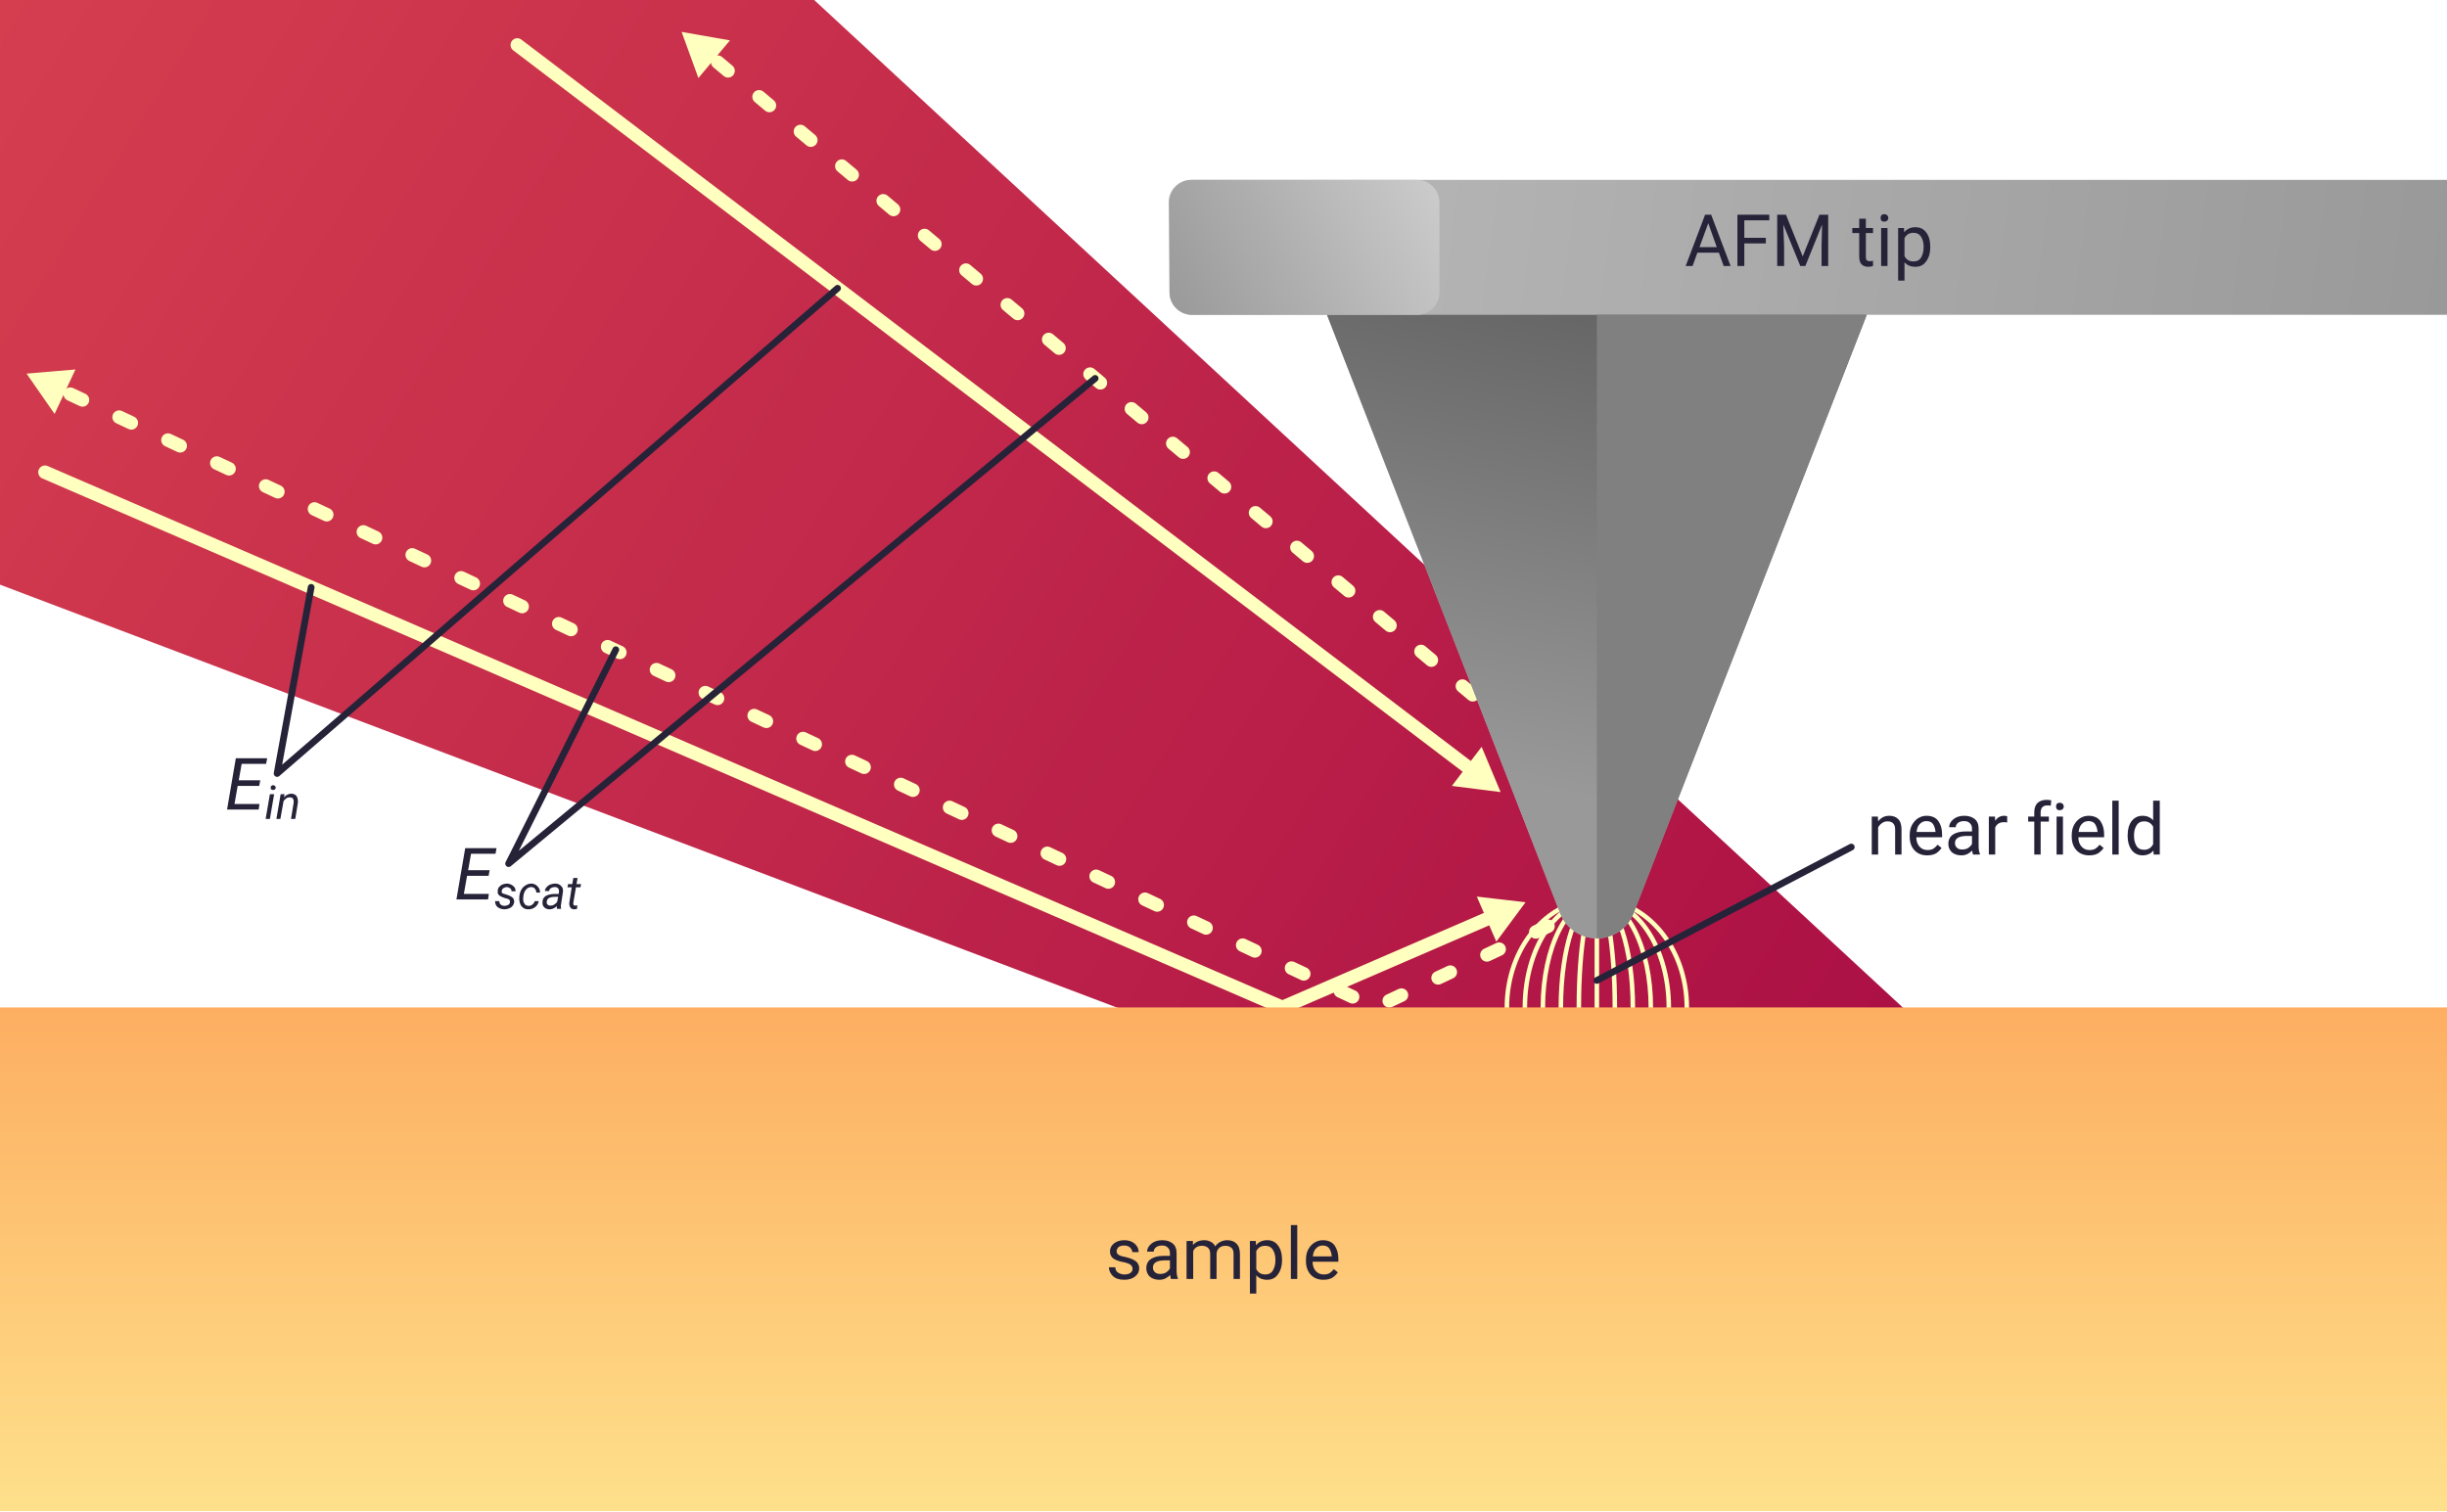
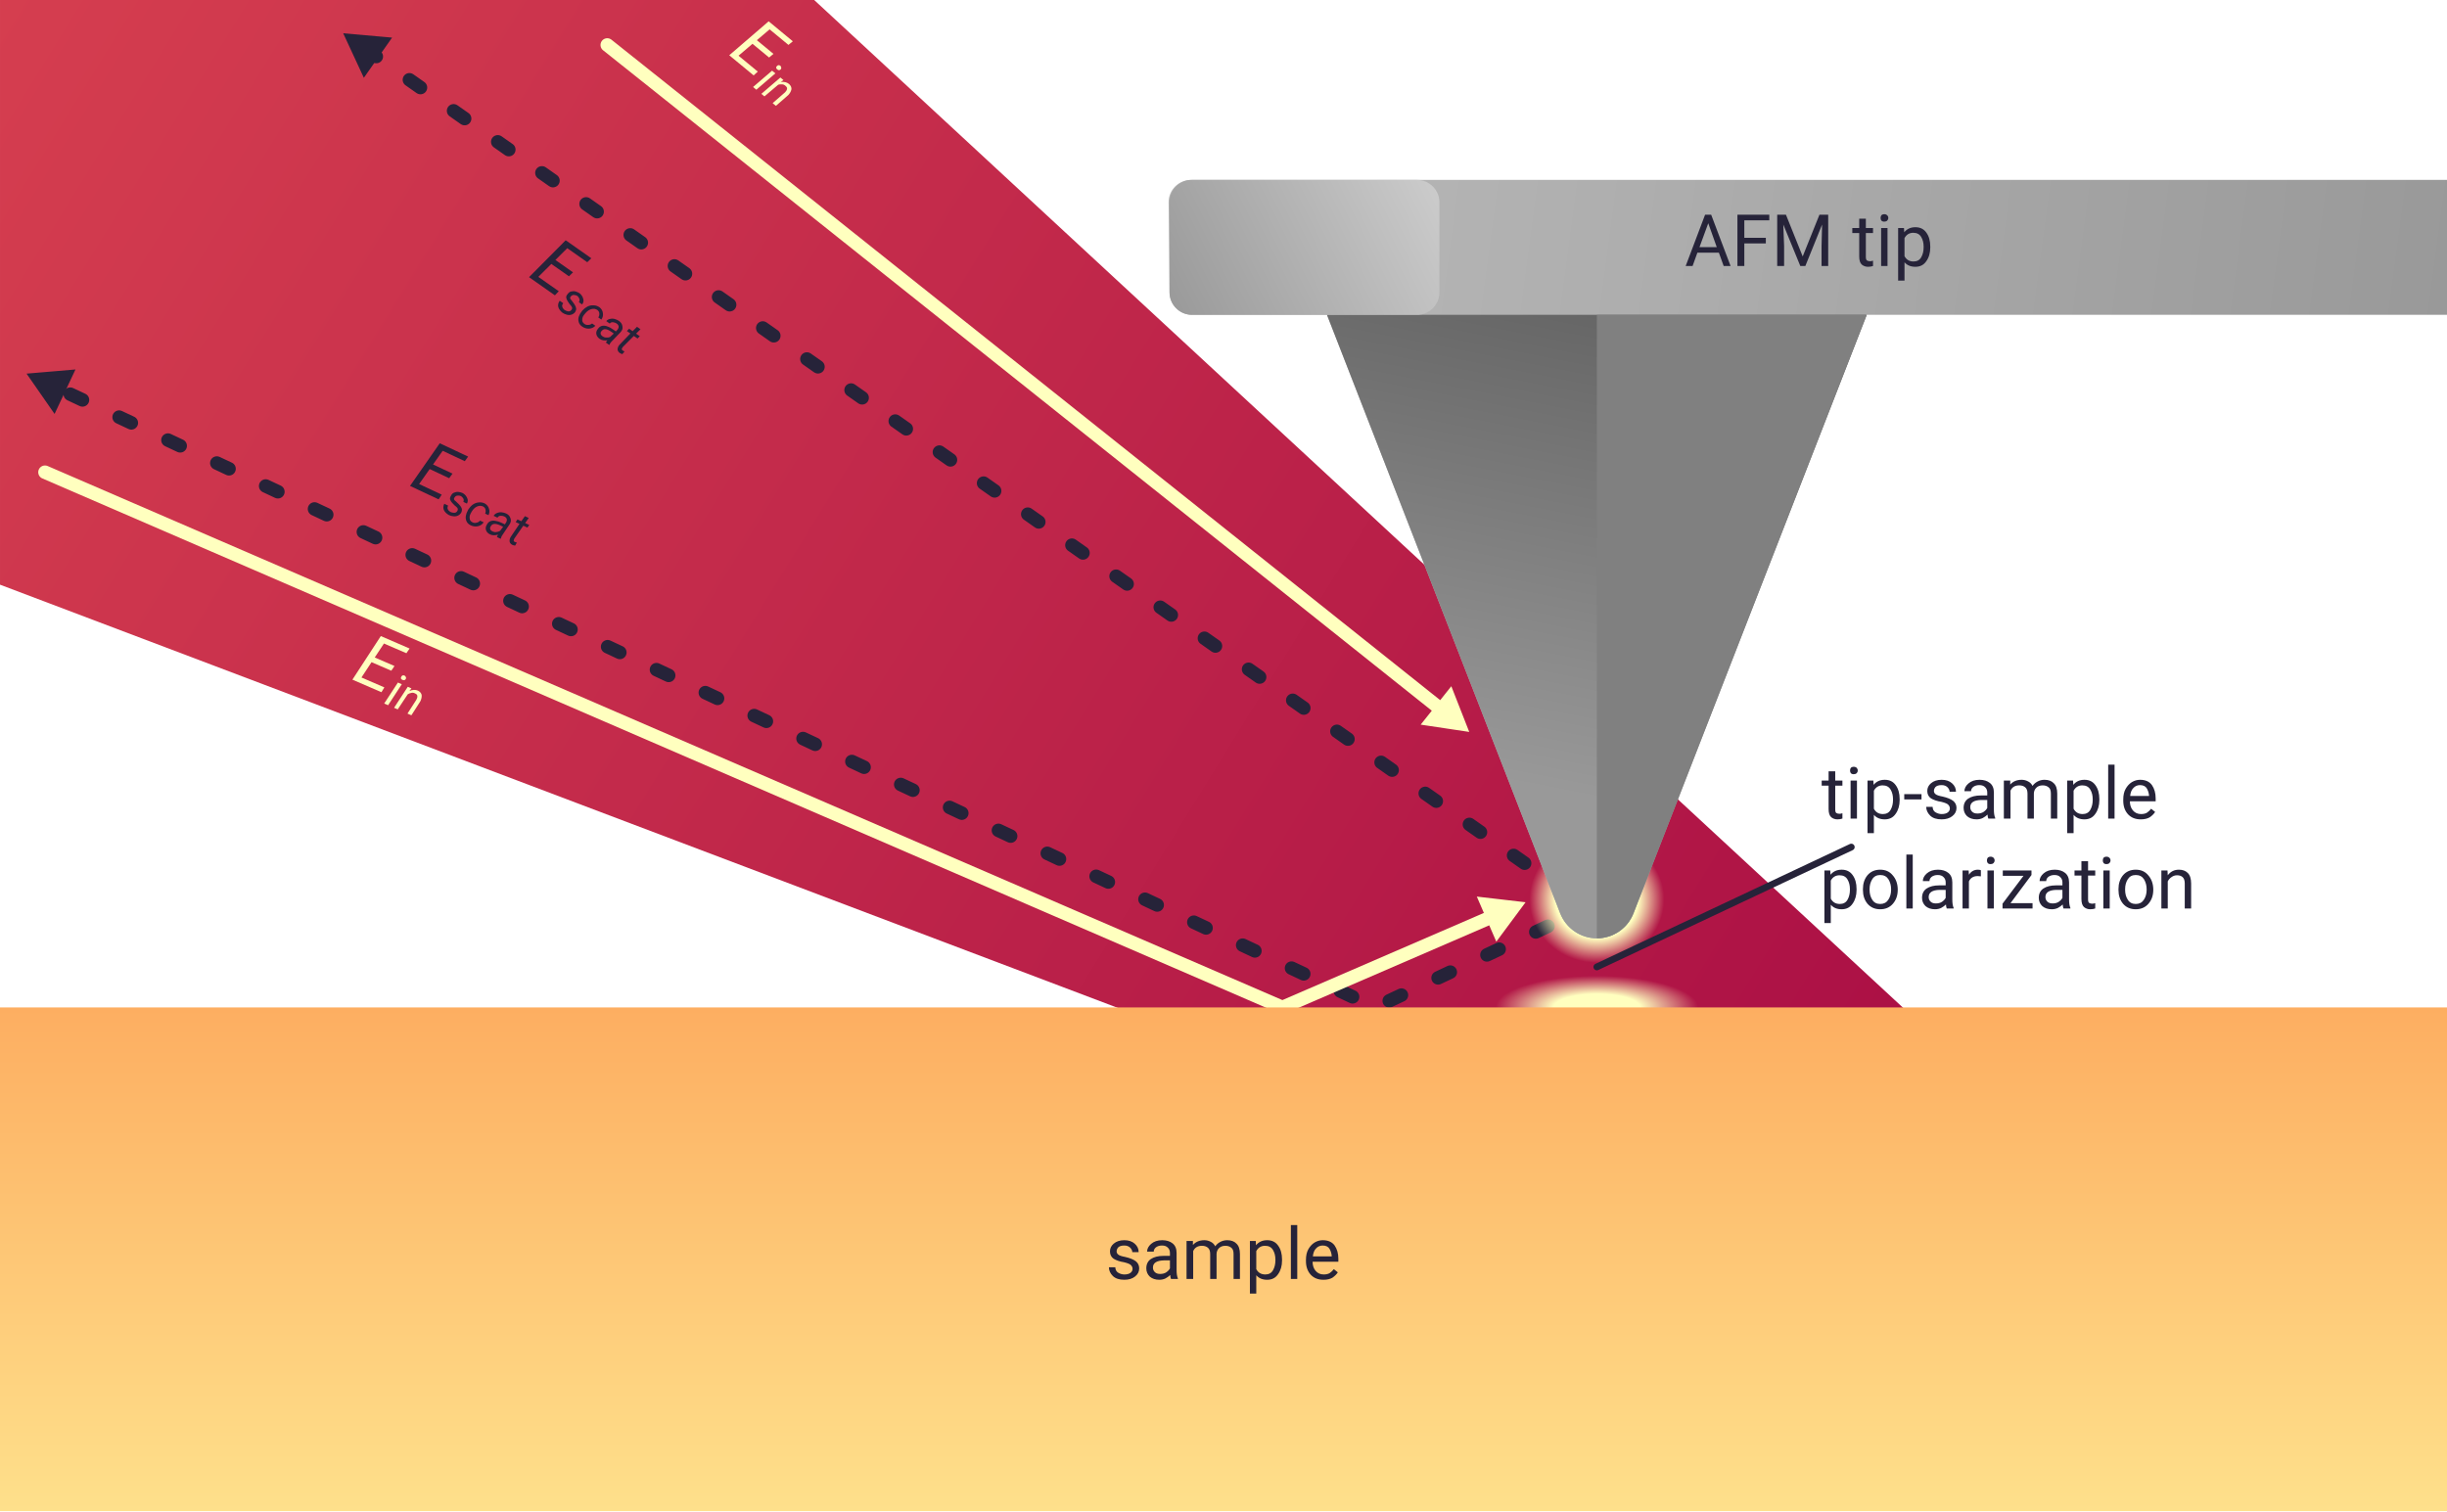
<svg xmlns="http://www.w3.org/2000/svg" xmlns:xlink="http://www.w3.org/1999/xlink" width="544" height="336" viewBox="0 0 143.933 88.9" version="1.1" id="svg7194" xml:space="preserve">
  <defs id="defs7191">
+     <linearGradient id="linearGradient26246">
+       <stop style="stop-color:#ffffbf;stop-opacity:1;" offset="0.426" id="stop26242" />
+       <stop style="stop-color:#ffffbf;stop-opacity:0;" offset="1" id="stop26244" />
+     </linearGradient>
+     <linearGradient id="linearGradient12922">
+       <stop style="stop-color:#ffffbf;stop-opacity:1;" offset="0.613" id="stop12918" />
+       <stop style="stop-color:#ffffbf;stop-opacity:0;" offset="1" id="stop12920" />
+     </linearGradient>
    <linearGradient id="linearGradient1699">
      <stop style="stop-color:#d53e4f;stop-opacity:1;" offset="0" id="stop1695" />
      <stop style="stop-color:#9e0142;stop-opacity:1;" offset="1" id="stop1697" />
    </linearGradient>
    <linearGradient id="linearGradient12801">
      <stop style="stop-color:#808080;stop-opacity:1;" offset="0" id="stop12797" />
      <stop style="stop-color:#808080;stop-opacity:1" offset="1" id="stop12799" />
    </linearGradient>
    <linearGradient id="linearGradient12793">
      <stop style="stop-color:#999999;stop-opacity:1;" offset="0" id="stop12789" />
      <stop style="stop-color:#666666;stop-opacity:1" offset="1" id="stop12791" />
    </linearGradient>
    <linearGradient id="linearGradient12661">
      <stop style="stop-color:#b3b3b3;stop-opacity:1" offset="0" id="stop12657" />
      <stop style="stop-color:#999999;stop-opacity:1" offset="1" id="stop12659" />
    </linearGradient>
    <linearGradient id="linearGradient12197">
      <stop style="stop-color:#999999;stop-opacity:1" offset="0" id="stop12193" />
      <stop style="stop-color:#cccccc;stop-opacity:1;" offset="1" id="stop12195" />
    </linearGradient>
    <linearGradient id="linearGradient4470">
      <stop style="stop-color:#fdae61;stop-opacity:1;" offset="0" id="stop4466" />
      <stop style="stop-color:#fee08b;stop-opacity:1" offset="1" id="stop4468" />
    </linearGradient>
    <rect x="129.931" y="-198.894" width="139.477" height="71.595" id="rect1234" />
    <rect x="206.709" y="-153.848" width="47.875" height="34.768" id="rect1228" />
    <filter style="color-interpolation-filters:sRGB;" id="filter1140">
      <feGaussianBlur stdDeviation="1 1" result="blur" id="feGaussianBlur1138" />
    </filter>
    <filter style="color-interpolation-filters:sRGB;" id="filter1144">
      <feGaussianBlur stdDeviation="1 1" result="blur" id="feGaussianBlur1142" />
    </filter>
    <filter style="color-interpolation-filters:sRGB;" id="filter1148">
      <feGaussianBlur stdDeviation="1 1" result="blur" id="feGaussianBlur1146" />
    </filter>
    <filter style="color-interpolation-filters:sRGB;" id="filter1152">
      <feGaussianBlur stdDeviation="1 1" result="blur" id="feGaussianBlur1150" />
    </filter>
    <filter style="color-interpolation-filters:sRGB;" id="filter1368">
      <feGaussianBlur stdDeviation="2 2" result="blur" id="feGaussianBlur1366" />
    </filter>
    <mask maskUnits="userSpaceOnUse" id="mask874">
      <rect style="fill:#00ffff;stroke-width:0.376;stroke-miterlimit:10" id="rect876" width="72.655" height="50.381" x="85.648" y="-226.471" />
    </mask>
    <linearGradient xlink:href="#linearGradient4470" id="linearGradient4472" x1="143.933" y1="59.267" x2="143.933" y2="88.9" gradientUnits="userSpaceOnUse" />
    <linearGradient xlink:href="#linearGradient12197" id="linearGradient12199" x1="68.792" y1="18.521" x2="84.667" y2="10.583" gradientUnits="userSpaceOnUse" />
    <linearGradient xlink:href="#linearGradient12661" id="linearGradient12663" x1="84.667" y1="10.583" x2="143.933" y2="18.521" gradientUnits="userSpaceOnUse" />
    <linearGradient xlink:href="#linearGradient12793" id="linearGradient12795" x1="88.529" y1="46.029" x2="93.927" y2="18.521" gradientUnits="userSpaceOnUse" />
    <linearGradient xlink:href="#linearGradient12801" id="linearGradient12803" x1="93.927" y1="18.521" x2="101.865" y2="36.862" gradientUnits="userSpaceOnUse" />
    <filter style="color-interpolation-filters:sRGB;" id="filter18884" x="-0.076" y="-0.091" width="1.167" height="1.2">
      <feFlood flood-opacity="1" flood-color="rgb(105,105,105)" result="flood" id="feFlood18874" />
      <feComposite in="flood" in2="SourceGraphic" operator="in" result="composite1" id="feComposite18876" />
      <feGaussianBlur in="composite1" stdDeviation="1" result="blur" id="feGaussianBlur18878" />
      <feOffset dx="0.5" dy="0.5" result="offset" id="feOffset18880" />
      <feComposite in="SourceGraphic" in2="offset" operator="over" result="composite2" id="feComposite18882" />
    </filter>
-     <marker style="overflow:visible" refX="1" refY="0" orient="auto-start-reverse" markerWidth="2.5" markerHeight="2.89" viewBox="0 0 5.324 6.155" preserveAspectRatio="xMidYMid" markerUnits="userSpaceOnUse" id="TriangleStart958">
-       <path transform="scale(0.5)" style="fill:#ffffbf;fill-rule:evenodd;stroke:#ffffbf;stroke-width:1pt;stroke-opacity:1.0;fill-opacity:1.0" d="M 5.77,0 -2.88,5 V -5 Z" id="path548" />
-     </marker>
-     <marker style="overflow:visible" refX="1" refY="0" orient="auto-start-reverse" markerWidth="2.5" markerHeight="2.89" viewBox="0 0 5.324 6.155" preserveAspectRatio="xMidYMid" markerUnits="userSpaceOnUse" id="TriangleStart1415">
-       <path transform="scale(0.5)" style="fill:#ffffbf;fill-rule:evenodd;stroke:#ffffbf;stroke-width:1pt;stroke-opacity:1.0;fill-opacity:1.0" d="M 5.77,0 -2.88,5 V -5 Z" id="path551" />
-     </marker>
-     <marker style="overflow:visible" refX="1" refY="0" orient="auto-start-reverse" markerWidth="2.5" markerHeight="2.89" viewBox="0 0 5.324 6.155" preserveAspectRatio="xMidYMid" markerUnits="userSpaceOnUse" id="TriangleStart7135">
-       <path transform="scale(0.5)" style="fill:#ffffbf;fill-opacity:1;fill-rule:evenodd;stroke:#ffffbf;stroke-width:1pt;stroke-opacity:1" d="M 5.77,0 -2.88,5 V -5 Z" id="path554" />
-     </marker>
-     <marker style="overflow:visible" refX="1" refY="0" orient="auto-start-reverse" markerWidth="2.5" markerHeight="2.89" viewBox="0 0 5.324 6.155" preserveAspectRatio="xMidYMid" markerUnits="userSpaceOnUse" id="TriangleStart4289">
-       <path transform="scale(0.5)" style="fill:#ffffbf;fill-opacity:1;fill-rule:evenodd;stroke:#ffffbf;stroke-width:1pt;stroke-opacity:1" d="M 5.77,0 -2.88,5 V -5 Z" id="path557" />
-     </marker>
    <rect x="129.931" y="-198.894" width="139.477" height="71.595" id="rect1234-0" />
    <rect x="206.709" y="-153.848" width="47.875" height="34.768" id="rect1228-1" />
    <filter style="color-interpolation-filters:sRGB;" id="filter1140-1">
      <feGaussianBlur stdDeviation="1 1" result="blur" id="feGaussianBlur1138-3" />
    </filter>
    <filter style="color-interpolation-filters:sRGB;" id="filter1144-0">
      <feGaussianBlur stdDeviation="1 1" result="blur" id="feGaussianBlur1142-6" />
    </filter>
    <filter style="color-interpolation-filters:sRGB;" id="filter1148-5">
      <feGaussianBlur stdDeviation="1 1" result="blur" id="feGaussianBlur1146-5" />
    </filter>
    <filter style="color-interpolation-filters:sRGB;" id="filter1152-7">
      <feGaussianBlur stdDeviation="1 1" result="blur" id="feGaussianBlur1150-1" />
    </filter>
    <filter style="color-interpolation-filters:sRGB;" id="filter1368-5">
      <feGaussianBlur stdDeviation="2 2" result="blur" id="feGaussianBlur1366-9" />
    </filter>
    <mask maskUnits="userSpaceOnUse" id="mask874-5">
      <rect style="fill:#00ffff;stroke-width:0.376;stroke-miterlimit:10" id="rect876-6" width="72.655" height="50.381" x="85.648" y="-226.471" />
    </mask>
    <linearGradient xlink:href="#linearGradient1699" id="linearGradient1701" x1="0" y1="0" x2="143.933" y2="88.9" gradientUnits="userSpaceOnUse" />
    <rect x="129.931" y="-198.894" width="139.477" height="71.595" id="rect1234-2" />
    <rect x="206.709" y="-153.848" width="47.875" height="34.768" id="rect1228-4" />
    <filter style="color-interpolation-filters:sRGB;" id="filter1140-5">
      <feGaussianBlur stdDeviation="1 1" result="blur" id="feGaussianBlur1138-6" />
    </filter>
    <filter style="color-interpolation-filters:sRGB;" id="filter1144-3">
      <feGaussianBlur stdDeviation="1 1" result="blur" id="feGaussianBlur1142-4" />
    </filter>
    <filter style="color-interpolation-filters:sRGB;" id="filter1148-7">
      <feGaussianBlur stdDeviation="1 1" result="blur" id="feGaussianBlur1146-2" />
    </filter>
    <filter style="color-interpolation-filters:sRGB;" id="filter1152-3">
      <feGaussianBlur stdDeviation="1 1" result="blur" id="feGaussianBlur1150-0" />
    </filter>
    <filter style="color-interpolation-filters:sRGB;" id="filter1368-2">
      <feGaussianBlur stdDeviation="2 2" result="blur" id="feGaussianBlur1366-6" />
    </filter>
    <mask maskUnits="userSpaceOnUse" id="mask874-9">
      <rect style="fill:#00ffff;stroke-width:0.376;stroke-miterlimit:10" id="rect876-1" width="72.655" height="50.381" x="85.648" y="-226.471" />
    </mask>
+     <marker style="overflow:visible" refX="1" refY="0" orient="auto-start-reverse" markerWidth="2.5" markerHeight="2.89" viewBox="0 0 5.324 6.155" preserveAspectRatio="xMidYMid" markerUnits="userSpaceOnUse" id="TriangleStart14159996">
+       <path transform="scale(0.5)" style="fill:#262339;fill-opacity:1.0;fill-rule:evenodd;stroke:#262339;stroke-width:1pt;stroke-opacity:1.0" d="M 5.77,0 -2.88,5 V -5 Z" id="path10509" />
+     </marker>
+     <marker style="overflow:visible" refX="1" refY="0" orient="auto-start-reverse" markerWidth="2.5" markerHeight="2.89" viewBox="0 0 5.324 6.155" preserveAspectRatio="xMidYMid" markerUnits="userSpaceOnUse" id="TriangleStart14153797">
+       <path transform="scale(0.5)" style="fill:#262339;fill-opacity:1.0;fill-rule:evenodd;stroke:#262339;stroke-width:1pt;stroke-opacity:1.0" d="M 5.77,0 -2.88,5 V -5 Z" id="path10512" />
+     </marker>
+     <marker style="overflow:visible" refX="1" refY="0" orient="auto-start-reverse" markerWidth="2.5" markerHeight="2.89" viewBox="0 0 5.324 6.155" preserveAspectRatio="xMidYMid" markerUnits="userSpaceOnUse" id="TriangleStart95822975575">
+       <path transform="scale(0.5)" style="fill:#ffffbf;fill-opacity:1.0;fill-rule:evenodd;stroke:#ffffbf;stroke-width:1pt;stroke-opacity:1.0" d="M 5.77,0 -2.88,5 V -5 Z" id="path11365" />
+     </marker>
+     <marker style="overflow:visible" refX="1" refY="0" orient="auto-start-reverse" markerWidth="2.5" markerHeight="2.89" viewBox="0 0 5.324 6.155" preserveAspectRatio="xMidYMid" markerUnits="userSpaceOnUse" id="TriangleStart9583148793">
+       <path transform="scale(0.5)" style="fill:#ffffbf;fill-opacity:1.0;fill-rule:evenodd;stroke:#ffffbf;stroke-width:1pt;stroke-opacity:1.0" d="M 5.77,0 -2.88,5 V -5 Z" id="path11368" />
+     </marker>
+     <radialGradient xlink:href="#linearGradient12922" id="radialGradient12924" cx="93.927" cy="52.953" fx="93.927" fy="52.953" r="2.778" gradientUnits="userSpaceOnUse" gradientTransform="matrix(-1.428571,-6.7434473e-6,6.3335133e-6,-1.341728,228.1083,123.9662)" />
+     <radialGradient xlink:href="#linearGradient26246" id="radialGradient20202" gradientUnits="userSpaceOnUse" gradientTransform="matrix(-2.142857,-3.3717236e-6,9.5002696e-6,-0.6708641,295.1989,94.79142)" cx="93.927" cy="52.953" fx="93.927" fy="52.953" r="2.778" />
  </defs>
  <g id="layer1">
-     <path style="fill:url(#linearGradient1701);fill-opacity:1;stroke:none;stroke-width:0.265;stroke-dasharray:none" d="M 143.933,88.9 47.89,0 H 0 v 34.396 z" id="path2563" />
-     <g id="g838">
-       <ellipse style="fill:none;stroke:#ffffbf;stroke-width:0.265;stroke-dasharray:none;stroke-dashoffset:0;stroke-opacity:1" id="path1965" cx="93.927" cy="59.267" rx="3.175" ry="6.35" />
-       <ellipse style="fill:none;stroke:#ffffbf;stroke-width:0.265;stroke-dasharray:none;stroke-dashoffset:0;stroke-opacity:1" id="ellipse2021" cx="93.927" cy="59.267" rx="2.117" ry="6.35" />
-       <ellipse style="fill:none;stroke:#ffffbf;stroke-width:0.265;stroke-dasharray:none;stroke-dashoffset:0;stroke-opacity:1" id="ellipse2025" cx="93.927" cy="59.267" rx="1.058" ry="6.35" />
-       <path style="fill:none;stroke:#ffffbf;stroke-width:0.265;stroke-dasharray:none;stroke-dashoffset:0;stroke-opacity:1" d="M 93.927,52.917 V 65.617" id="path2083" />
-       <ellipse style="fill:none;stroke:#ffffbf;stroke-width:0.265;stroke-dasharray:none;stroke-dashoffset:0;stroke-opacity:1" id="ellipse2103" cx="93.927" cy="59.267" rx="4.233" ry="6.35" />
-       <ellipse style="fill:none;stroke:#ffffbf;stroke-width:0.265;stroke-dasharray:none;stroke-dashoffset:0;stroke-opacity:1" id="ellipse803" cx="93.927" cy="59.267" rx="5.292" ry="6.35" />
-     </g>
-     <g id="g845">
-       <path id="path16786" style="fill:none;fill-opacity:1;stroke:#ffffbf;stroke-width:0.794;stroke-linecap:round;stroke-dasharray:0.794, 2.381;stroke-dashoffset:0;stroke-opacity:1;marker-end:url(#TriangleStart1415)" class="UnoptimicedTransforms" d="M 93.927,53.138 80.889,59.267 2.646,22.49" />
-       <path id="path16780" style="fill:none;fill-opacity:1;stroke:#ffffbf;stroke-width:0.794;stroke-linecap:round;stroke-dasharray:none;stroke-dashoffset:0;stroke-opacity:1;marker-start:url(#TriangleStart958)" class="UnoptimicedTransforms" d="M 88.635,53.555 75.431,59.267 2.646,27.781" />
-       <path id="path16776" style="fill:none;fill-opacity:1;stroke:#ffffbf;stroke-width:0.794;stroke-linecap:round;stroke-dasharray:0.794, 2.381;stroke-dashoffset:0;stroke-opacity:1;marker-end:url(#TriangleStart4289)" class="UnoptimicedTransforms" d="M 93.927,46.992 41.01,2.646" />
-       <path id="path16772" style="fill:none;fill-opacity:1;stroke:#ffffbf;stroke-width:0.794;stroke-linecap:round;stroke-dasharray:none;stroke-dashoffset:0;stroke-opacity:1;marker-start:url(#TriangleStart7135)" class="UnoptimicedTransforms" d="M 87.312,45.873 30.427,2.646" />
-     </g>
+     <path style="fill:url(#linearGradient1701);fill-opacity:1;stroke:none;stroke-width:0.265;stroke-dasharray:none" d="M 143.933,88.9 47.89,-4.5185575e-7 H 0 V 34.396 Z" id="path2563" />
+     <path id="path16786" style="fill:none;fill-opacity:1;stroke:#262339;stroke-width:0.794;stroke-linecap:round;stroke-dasharray:0.794, 2.381;stroke-dashoffset:0;stroke-opacity:1;marker-end:url(#TriangleStart14159996)" class="UnoptimicedTransforms" d="M 93.927,53.138 80.889,59.267 2.646,22.49" />
+     <path id="path16780" style="fill:#000000;fill-opacity:0;stroke:#ffffbf;stroke-width:0.794;stroke-linecap:round;stroke-dasharray:none;stroke-dashoffset:0;stroke-opacity:1;marker-start:url(#TriangleStart95822975575)" class="UnoptimicedTransforms" d="M 88.635,53.555 75.431,59.267 2.646,27.781" />
+     <ellipse style="opacity:1;fill:url(#radialGradient20202);fill-opacity:1;stroke:none;stroke-width:0.397;stroke-linecap:round;stroke-linejoin:round;stroke-dasharray:none;stroke-dashoffset:0;stroke-opacity:1" id="circle20200" cx="93.927" cy="59.267" rx="5.953" ry="1.984" />
    <rect style="fill:url(#linearGradient4472);fill-opacity:1;stroke:none;stroke-width:0.265" id="rect415" width="143.933" height="29.633" x="0" y="59.267" />
+     <circle style="opacity:1;fill:url(#radialGradient12924);fill-opacity:1;stroke:none;stroke-width:0.397;stroke-linecap:round;stroke-linejoin:round;stroke-dasharray:none;stroke-dashoffset:0;stroke-opacity:1" id="path11879" cx="93.927" cy="52.917" r="3.969" />
    <g id="g7888">
      <path id="path7699" style="fill:url(#linearGradient12663);fill-opacity:1;stroke:none;stroke-width:1;stroke-dasharray:none" d="m 70.062,10.583 c -0.731,0 -1.33,0.592 -1.323,1.323 l 0.053,5.292 c 0.007,0.731 0.592,1.323 1.323,1.323 h 7.938 l 13.716,35.206 c 0.347,0.89 1.204,1.476 2.159,1.476 0.144,-9.99e-4 0.287,-0.015 0.428,-0.043 0.048,-0.011 0.096,-0.023 0.143,-0.037 0.093,-0.023 0.185,-0.051 0.274,-0.085 0.05,-0.021 0.099,-0.043 0.148,-0.068 0.082,-0.039 0.162,-0.082 0.24,-0.13 0.048,-0.03 0.095,-0.062 0.14,-0.096 0.072,-0.054 0.141,-0.111 0.206,-0.173 0.041,-0.037 0.081,-0.076 0.119,-0.116 0.065,-0.072 0.125,-0.147 0.18,-0.226 0.029,-0.038 0.005,-0.077 0.032,-0.116 0.077,-0.122 0.143,-0.251 0.196,-0.384 L 109.749,18.521 h 34.184 v -7.938 H 85.937 Z" />
      <path style="display:inline;fill:url(#linearGradient12795);fill-opacity:1;stroke:none;stroke-width:1;stroke-dasharray:none" d="m 78.052,18.521 13.717,35.206 a 2.316,2.316 180 0 0 4.317,0 L 109.802,18.521 Z" id="path2832" />
      <path id="path6854" style="display:inline;fill:url(#linearGradient12803);fill-opacity:1;stroke:none;stroke-width:1;stroke-dasharray:none" d="m 93.927,55.202 a 2.316,2.316 0 0 0 2.158,-1.476 L 109.802,18.521 H 93.927" />
      <path style="display:inline;fill:url(#linearGradient12199);fill-opacity:1;stroke:none;stroke-width:1;stroke-dasharray:none" id="path7693" width="15.875" height="7.938" x="68.792" y="10.583" d="m 70.115,10.583 h 13.229 a 1.323,1.323 45 0 1 1.323,1.323 v 5.292 a 1.323,1.323 135 0 1 -1.323,1.323 h -13.229 a 1.323,1.323 45 0 1 -1.323,-1.323 v -5.292 a 1.323,1.323 135 0 1 1.323,-1.323 z" />
    </g>
    <g id="layer1-0" transform="translate(-258.3868,-7.729218)">
      <g id="g5556" transform="translate(218.7865,3.52313)">
        <g id="g20258" transform="translate(-2.4413481e-7,57.7148)">
          <circle style="fill:#9e0142;fill-opacity:1;stroke:none;stroke-width:2.381" id="path9134" cx="7.034" cy="45.111" r="5.953" />
          <circle style="fill:#d53e4f;fill-opacity:1;stroke:none;stroke-width:2.381" id="circle9152" cx="20.02" cy="45.111" r="5.953" />
          <circle style="fill:#f46d43;fill-opacity:1;stroke:none;stroke-width:2.381" id="circle9154" cx="33.007" cy="45.111" r="5.953" />
          <circle style="fill:#fdae61;fill-opacity:1;stroke:none;stroke-width:2.381" id="circle9156" cx="45.993" cy="45.111" r="5.953" />
          <circle style="fill:#fee08b;fill-opacity:1;stroke:none;stroke-width:2.381" id="circle9158" cx="58.98" cy="45.111" r="5.953" />
          <circle style="fill:#ffffbf;fill-opacity:1;stroke:none;stroke-width:2.381" id="circle9160" cx="71.967" cy="45.111" r="5.953" />
          <circle style="fill:#e6f598;fill-opacity:1;stroke:none;stroke-width:2.381" id="circle9162" cx="84.953" cy="45.111" r="5.953" />
          <circle style="fill:#abdda4;fill-opacity:1;stroke:none;stroke-width:2.381" id="circle9164" cx="97.94" cy="45.111" r="5.953" />
          <circle style="fill:#66c2a5;fill-opacity:1;stroke:none;stroke-width:2.381" id="circle9166" cx="110.927" cy="45.111" r="5.953" />
          <circle style="fill:#3288bd;fill-opacity:1;stroke:none;stroke-width:2.381" id="circle9168" cx="123.913" cy="45.111" r="5.953" />
          <circle style="fill:#5e4fa2;fill-opacity:1;stroke:none;stroke-width:2.381" id="circle9170" cx="136.9" cy="45.111" r="5.953" />
        </g>
        <g id="g20337" transform="translate(-2.4413481e-7,83.4084)">
          <circle style="fill:#262339;fill-opacity:1;stroke:none;stroke-width:2.381" id="circle18917" cx="26.061" cy="58.237" r="19.844" />
          <circle style="fill:#3d4853;fill-opacity:1;stroke:none;stroke-width:2.381" id="circle19517" cx="71.967" cy="57.357" r="19.844" />
          <circle style="fill:#f5f5f5;fill-opacity:1;stroke:none;stroke-width:2.381" id="circle20245" cx="117.872" cy="58.237" r="19.844" />
        </g>
      </g>
      <g id="g758" style="display:none">
        <path style="fill:#3d4853;fill-opacity:1;stroke:none;stroke-width:2.381" d="m 90.488,29.633 5.292,26.458 5.292,-26.458 z" id="path21967" />
        <rect style="fill:#3d4853;fill-opacity:1;stroke:none;stroke-width:2.381" id="rect22038" width="58.208" height="2.646" x="85.725" y="26.988" />
      </g>
    </g>
-     <g id="g7882">
-       <text xml:space="preserve" style="font-size:4.233px;font-family:Roboto;-inkscape-font-specification:Roboto;fill:#262339;fill-opacity:1;stroke:none;stroke-width:0.529;stroke-linecap:round" x="13.229" y="47.625" id="text4303">
-         <tspan id="tspan4301" style="font-style:italic;font-variant:normal;font-weight:normal;font-stretch:normal;font-family:Roboto;-inkscape-font-specification:'Roboto Italic';fill:#262339;fill-opacity:1;stroke:none;stroke-width:0.529" x="13.229" y="47.625">E<tspan style="font-size:65%;baseline-shift:sub" id="tspan6367">in</tspan>
-         </tspan>
-       </text>
-       <text xml:space="preserve" style="font-size:4.233px;font-family:Roboto;-inkscape-font-specification:Roboto;fill:#262339;fill-opacity:1;stroke:none;stroke-width:0.529;stroke-linecap:round" x="26.723" y="52.917" id="text6275">
-         <tspan id="tspan6273" style="font-style:italic;font-variant:normal;font-weight:normal;font-stretch:normal;font-family:Roboto;-inkscape-font-specification:'Roboto Italic';fill:#262339;fill-opacity:1;stroke:none;stroke-width:0.529" x="26.723" y="52.917">E<tspan style="font-size:65%;baseline-shift:sub" id="tspan6369">scat</tspan>
-         </tspan>
-       </text>
-       <text xml:space="preserve" style="font-size:4.233px;font-family:Roboto;-inkscape-font-specification:Roboto;fill:#262339;fill-opacity:1;stroke:none;stroke-width:0.529;stroke-linecap:round" x="65.024" y="75.241" id="text6279">
-         <tspan id="tspan6277" style="fill:#262339;fill-opacity:1;stroke:none;stroke-width:0.529" x="65.024" y="75.241">sample</tspan>
-       </text>
-       <text xml:space="preserve" style="font-size:4.233px;font-family:Roboto;-inkscape-font-specification:Roboto;fill:#262339;fill-opacity:1;stroke:none;stroke-width:0.529;stroke-linecap:round" x="99.09" y="15.648" id="text6283">
-         <tspan id="tspan6281" style="fill:#262339;fill-opacity:1;stroke:none;stroke-width:0.529" x="99.09" y="15.648">AFM tip</tspan>
-       </text>
-       <text xml:space="preserve" style="font-size:4.233px;font-family:Roboto;-inkscape-font-specification:Roboto;fill:#262339;fill-opacity:1;stroke:none;stroke-width:0.529;stroke-linecap:round" x="109.802" y="50.271" id="text6287">
-         <tspan id="tspan6285" style="fill:#262339;fill-opacity:1;stroke:none;stroke-width:0.529" x="109.802" y="50.271">near field</tspan>
-       </text>
-     </g>
-     <g id="g7919" style="stroke-width:0.529;stroke-dasharray:none">
-       <path style="fill:none;fill-opacity:1;stroke:#262339;stroke-width:0.397;stroke-linecap:round;stroke-linejoin:round;stroke-dasharray:none;stroke-opacity:1" d="m 18.302,34.554 -2.002,10.95 32.964,-28.544" id="path6729" />
-       <path style="fill:none;fill-opacity:1;stroke:#262339;stroke-width:0.397;stroke-linecap:round;stroke-linejoin:round;stroke-dasharray:none;stroke-opacity:1" d="m 36.221,38.223 -6.303,12.583 34.499,-28.544" id="path7868" />
-       <path style="fill:none;fill-opacity:1;stroke:#262339;stroke-width:0.397;stroke-linecap:round;stroke-linejoin:round;stroke-dasharray:none;stroke-opacity:1" d="M 93.927,57.679 108.893,49.833" id="path7914" />
-     </g>
+     <text xml:space="preserve" style="font-size:4.233px;font-family:Roboto;-inkscape-font-specification:Roboto;fill:#ffffbf;fill-opacity:1;stroke:none;stroke-width:0.529;stroke-linecap:round" x="35.014" y="-24.814" id="text4303" transform="rotate(39.56)">
+       <tspan id="tspan4301" style="font-style:italic;font-variant:normal;font-weight:normal;font-stretch:normal;font-family:Roboto;-inkscape-font-specification:'Roboto Italic';fill:#ffffbf;fill-opacity:1;stroke:none;stroke-width:0.529" x="35.014" y="-24.814">E<tspan style="font-size:65%;baseline-shift:sub;fill:#ffffbf;fill-opacity:1" id="tspan6367">in</tspan>
+       </tspan>
+     </text>
+     <text xml:space="preserve" style="font-size:4.233px;font-family:Roboto;-inkscape-font-specification:Roboto;fill:#262339;fill-opacity:1;stroke:none;stroke-width:0.529;stroke-linecap:round" x="33.862" y="15.606" id="text6275" transform="rotate(25.18)">
+       <tspan id="tspan6273" style="font-style:italic;font-variant:normal;font-weight:normal;font-stretch:normal;font-family:Roboto;-inkscape-font-specification:'Roboto Italic';fill:#262339;fill-opacity:1;stroke:none;stroke-width:0.529" x="33.862" y="15.606">E<tspan style="font-size:65%;baseline-shift:sub;fill:#262339;fill-opacity:1" id="tspan6369">scat</tspan>
+       </tspan>
+     </text>
+     <text xml:space="preserve" style="font-size:4.233px;font-family:Roboto;-inkscape-font-specification:Roboto;fill:#262339;fill-opacity:1;stroke:none;stroke-width:0.529;stroke-linecap:round" x="65.024" y="75.241" id="text6279">
+       <tspan id="tspan6277" style="fill:#262339;fill-opacity:1;stroke:none;stroke-width:0.529" x="65.024" y="75.241">sample</tspan>
+     </text>
+     <text xml:space="preserve" style="font-size:4.233px;font-family:Roboto;-inkscape-font-specification:Roboto;fill:#262339;fill-opacity:1;stroke:none;stroke-width:0.529;stroke-linecap:round" x="99.09" y="15.648" id="text6283">
+       <tspan id="tspan6281" style="fill:#262339;fill-opacity:1;stroke:none;stroke-width:0.529" x="99.09" y="15.648">AFM tip</tspan>
+     </text>
+     <text xml:space="preserve" style="font-size:4.233px;font-family:Roboto;-inkscape-font-specification:Roboto;text-align:center;text-anchor:middle;fill:#262339;fill-opacity:1;stroke:none;stroke-width:0.529;stroke-linecap:round" x="120.719" y="48.154" id="text6287">
+       <tspan id="tspan6285" style="text-align:center;text-anchor:middle;fill:#262339;fill-opacity:1;stroke:none;stroke-width:0.529" x="120.719" y="48.154">tip-sample</tspan>
+       <tspan style="text-align:center;text-anchor:middle;fill:#262339;fill-opacity:1;stroke:none;stroke-width:0.529" x="120.719" y="53.446" id="tspan29056">polarization</tspan>
+     </text>
+     <path style="fill:none;fill-opacity:1;stroke:#262339;stroke-width:0.397;stroke-linecap:round;stroke-linejoin:round;stroke-dasharray:none;stroke-opacity:1" d="M 93.927,56.885 108.893,49.833" id="path7914" />
+     <path id="path1191" style="fill:#000000;fill-opacity:0;stroke:#262339;stroke-width:0.794;stroke-linecap:round;stroke-dasharray:0.794, 2.381;stroke-dashoffset:0;stroke-opacity:1;marker-end:url(#TriangleStart14153797)" class="UnoptimicedTransforms" d="M 89.679,50.782 21.167,2.646" />
+     <path id="path1195" style="fill:#000000;fill-opacity:0;stroke:#ffffbf;stroke-width:0.794;stroke-linecap:round;stroke-dasharray:none;stroke-dashoffset:0;stroke-opacity:1;marker-start:url(#TriangleStart9583148793)" class="UnoptimicedTransforms" d="M 85.484,42.312 35.719,2.646" />
+     <text xml:space="preserve" style="font-size:4.233px;font-family:Roboto;-inkscape-font-specification:Roboto;fill:#262339;fill-opacity:1;stroke:none;stroke-width:0.529;stroke-linecap:round" x="34.711" y="-4.545" id="text5022" transform="rotate(35.09)">
+       <tspan id="tspan5020" style="font-style:italic;font-variant:normal;font-weight:normal;font-stretch:normal;font-family:Roboto;-inkscape-font-specification:'Roboto Italic';fill:#262339;fill-opacity:1;stroke:none;stroke-width:0.529" x="34.711" y="-4.545">E<tspan style="font-size:65%;baseline-shift:sub;fill:#262339;fill-opacity:1" id="tspan5018">scat</tspan>
+       </tspan>
+     </text>
+     <text xml:space="preserve" style="font-size:4.233px;font-family:Roboto;-inkscape-font-specification:Roboto;fill:#ffffbf;fill-opacity:1;stroke:none;stroke-width:0.529;stroke-linecap:round" x="34.774" y="28.467" id="text5028" transform="rotate(23.39)">
+       <tspan id="tspan5026" style="font-style:italic;font-variant:normal;font-weight:normal;font-stretch:normal;font-family:Roboto;-inkscape-font-specification:'Roboto Italic';fill:#ffffbf;fill-opacity:1;stroke:none;stroke-width:0.529" x="34.774" y="28.467">E<tspan style="font-size:65%;baseline-shift:sub;fill:#ffffbf;fill-opacity:1" id="tspan5024">in</tspan>
+       </tspan>
+     </text>
  </g>
</svg>
